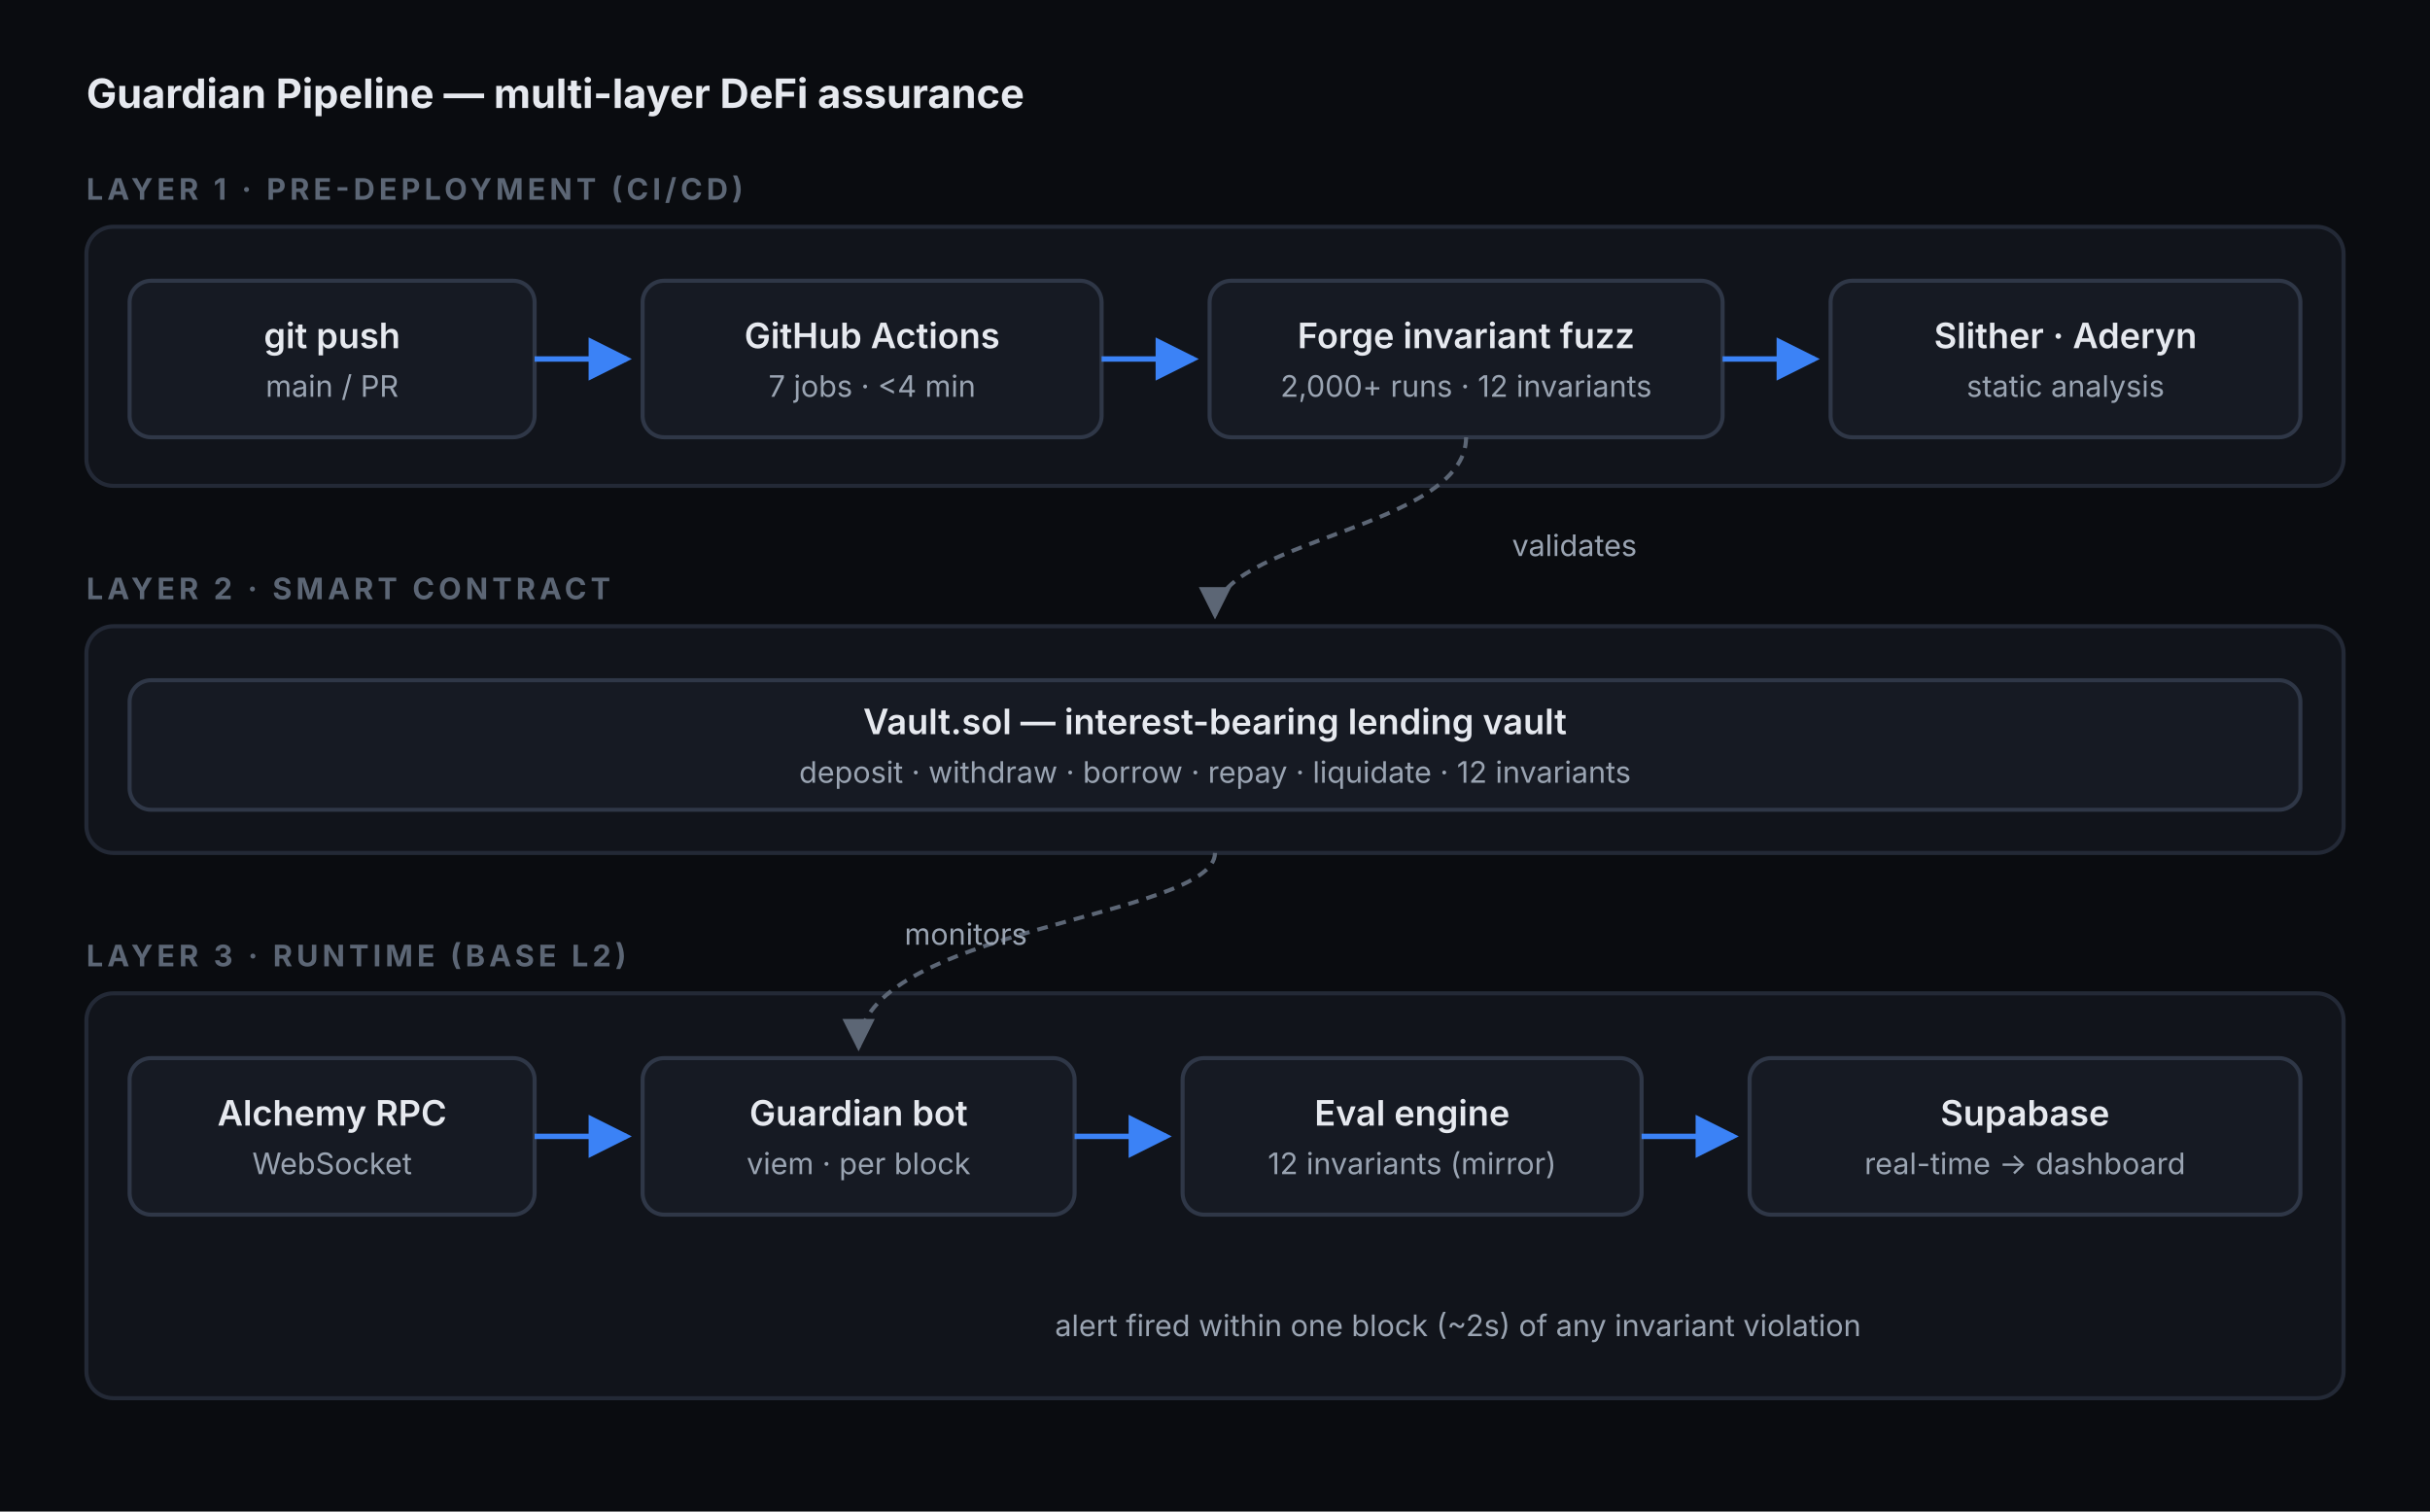
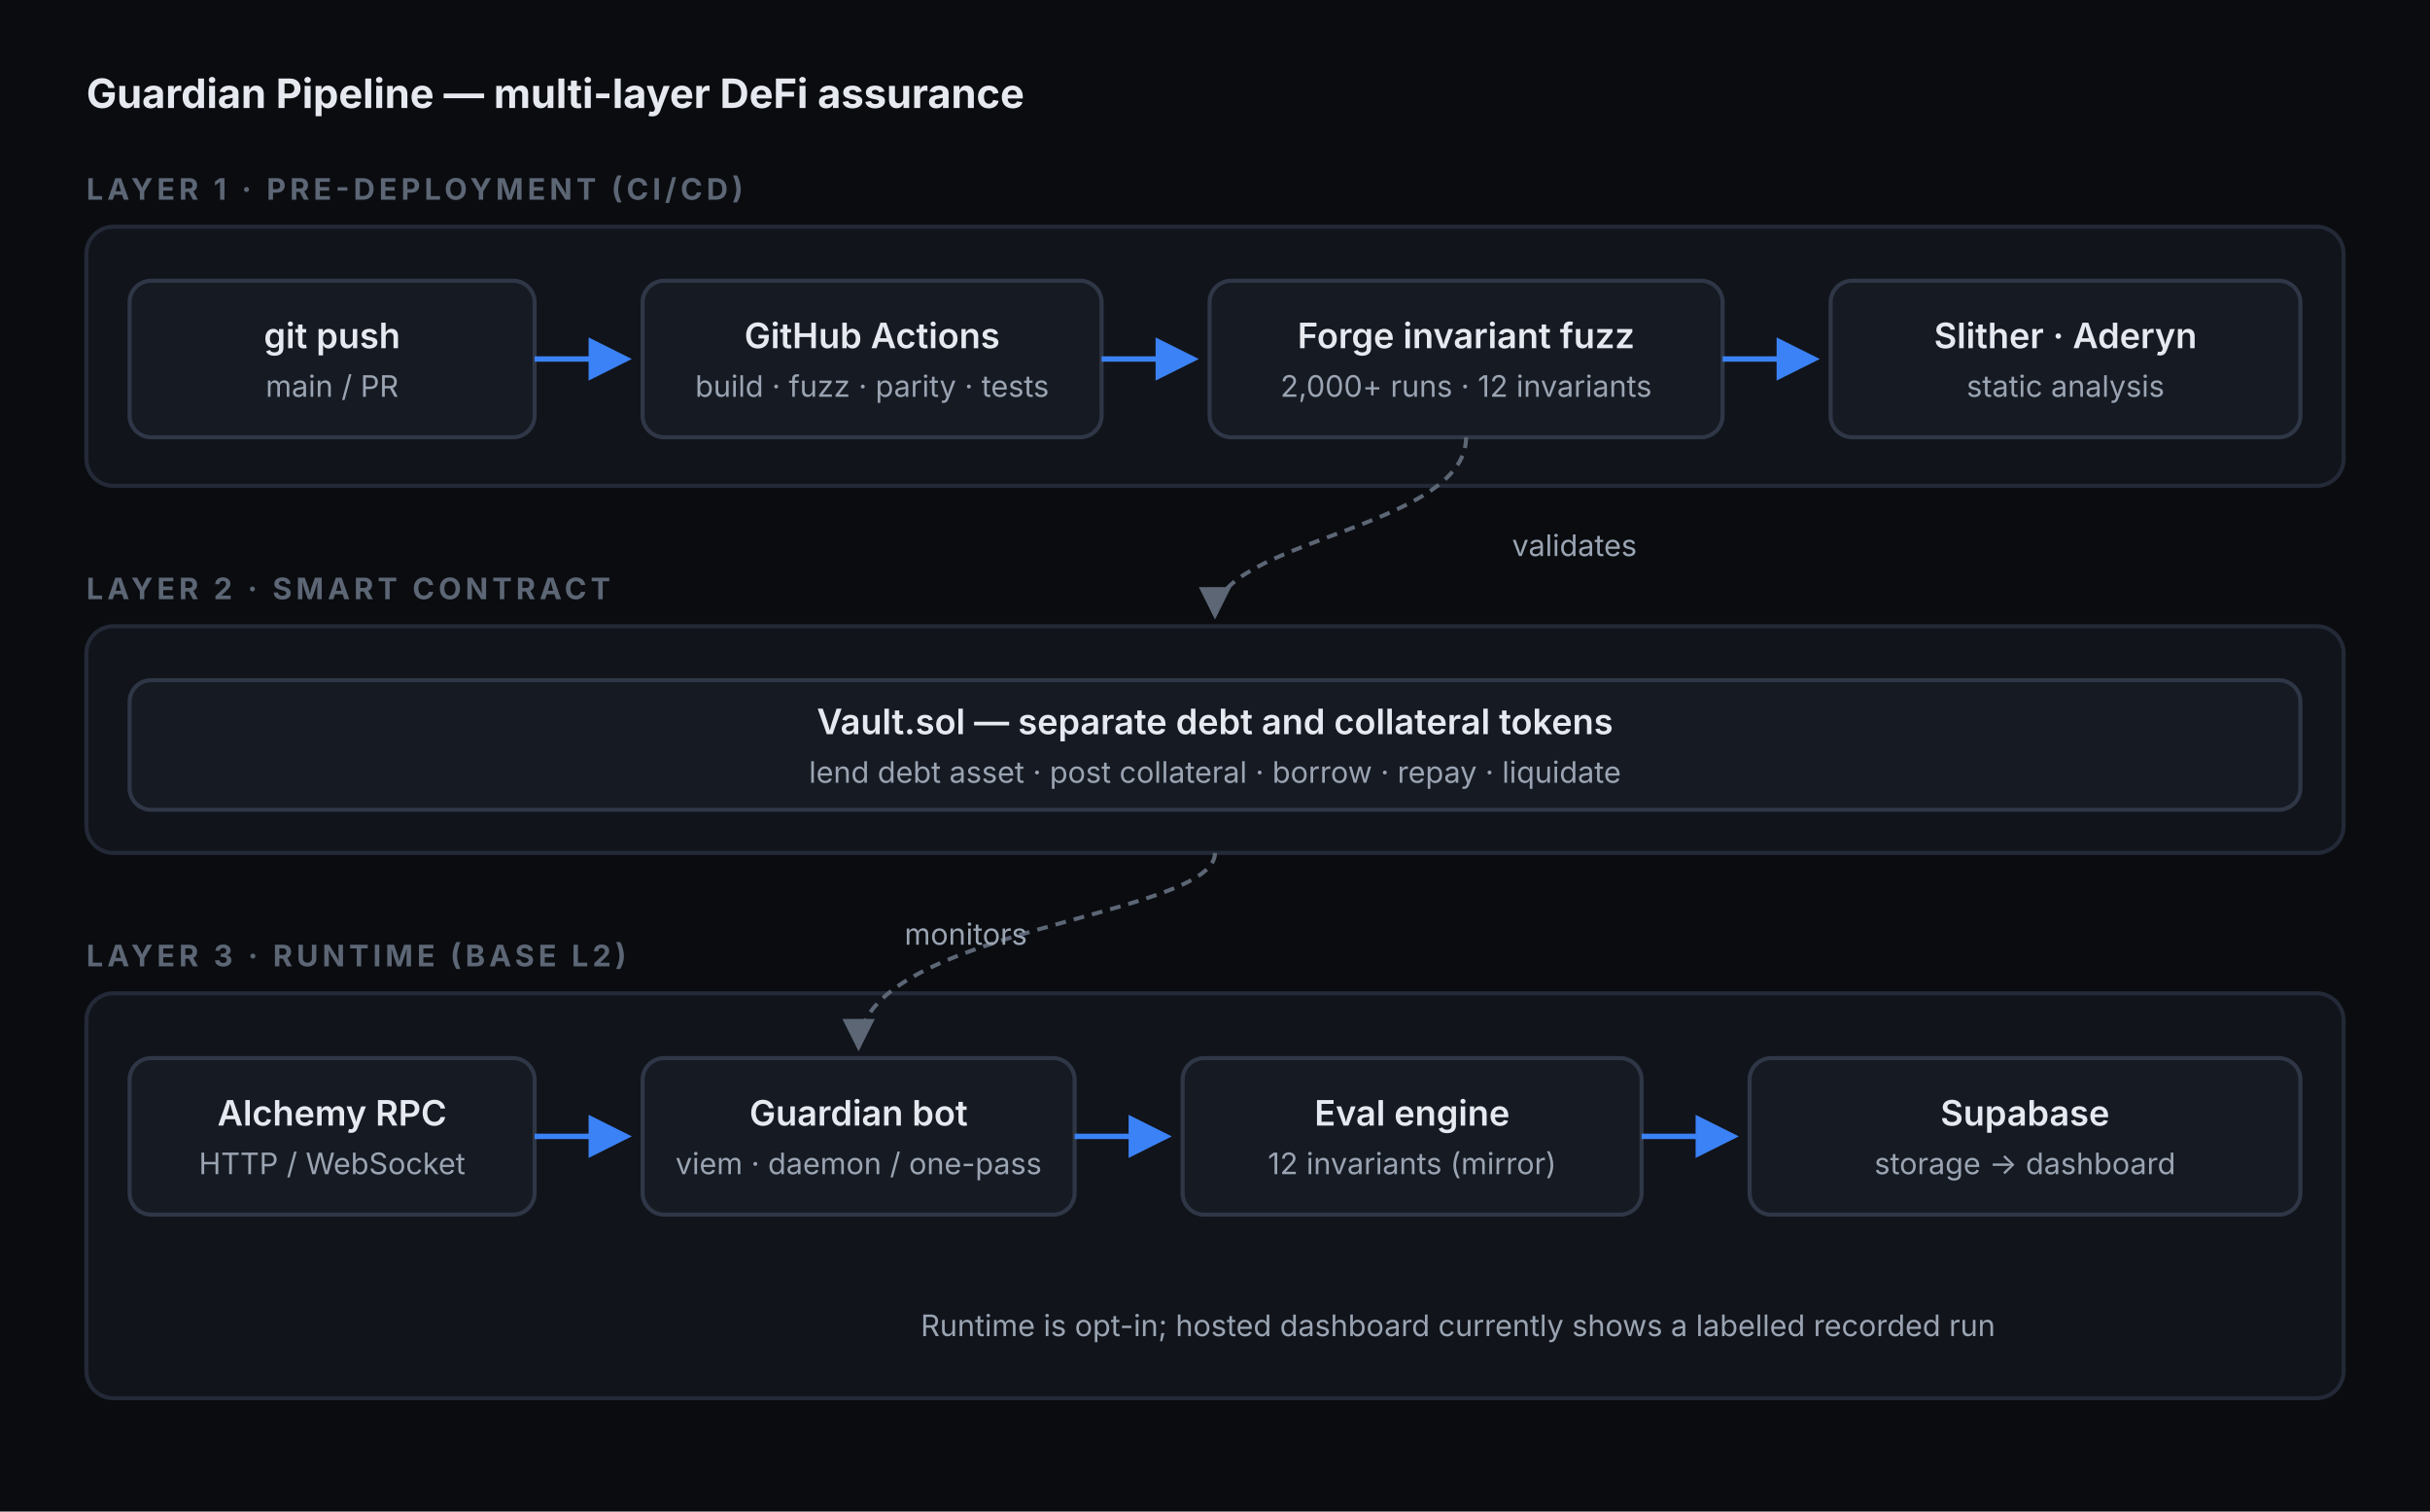
<svg xmlns="http://www.w3.org/2000/svg" width="900" height="560" viewBox="0 0 900 560" font-family="-apple-system, BlinkMacSystemFont, 'Segoe UI', sans-serif">
  <defs>
    <style>
      .bg { fill: #0a0c10; }
      .panel { fill: #11141b; stroke: #232936; stroke-width: 1.5; rx: 10; }
      .box { fill: #161a23; stroke: #2f3747; stroke-width: 1.5; }
      .accent { fill: #0052ff; }
      .title { fill: #e6e9ef; font-size: 15px; font-weight: 650; }
      .label { fill: #e6e9ef; font-size: 13px; font-weight: 600; }
      .sub { fill: #9aa4b2; font-size: 11px; }
      .layer { fill: #5c6675; font-size: 11px; font-weight: 700; letter-spacing: 1.5px; }
      .flow { stroke: #3b82f6; stroke-width: 2; fill: none; marker-end: url(#arrow); }
      .flowdim { stroke: #5c6675; stroke-width: 1.5; fill: none; stroke-dasharray: 4 3; marker-end: url(#arrowdim); }
    </style>
    <marker id="arrow" markerWidth="9" markerHeight="9" refX="7" refY="4" orient="auto">
      <path d="M0,0 L8,4 L0,8 Z" fill="#3b82f6" />
    </marker>
    <marker id="arrowdim" markerWidth="9" markerHeight="9" refX="7" refY="4" orient="auto">
      <path d="M0,0 L8,4 L0,8 Z" fill="#5c6675" />
    </marker>
  </defs>
  <rect class="bg" width="900" height="560" />
  <text x="32" y="40" class="title">Guardian Pipeline — multi-layer DeFi assurance</text>
  <text x="32" y="74" class="layer">LAYER 1 · PRE-DEPLOYMENT (CI/CD)</text>
  <rect class="panel" x="32" y="84" width="836" height="96" rx="10" />
  <rect class="box" x="48" y="104" width="150" height="58" rx="8" />
  <text x="123" y="129" class="label" text-anchor="middle">git push</text>
  <text x="123" y="147" class="sub" text-anchor="middle">main / PR</text>
  <rect class="box" x="238" y="104" width="170" height="58" rx="8" />
  <text x="323" y="129" class="label" text-anchor="middle">GitHub Actions</text>
-   <text x="323" y="147" class="sub" text-anchor="middle">7 jobs · &lt;4 min</text>
+   <text x="323" y="147" class="sub" text-anchor="middle">build · fuzz · parity · tests</text>
  <rect class="box" x="448" y="104" width="190" height="58" rx="8" />
  <text x="543" y="129" class="label" text-anchor="middle">Forge invariant fuzz</text>
  <text x="543" y="147" class="sub" text-anchor="middle">2,000+ runs · 12 invariants</text>
  <rect class="box" x="678" y="104" width="174" height="58" rx="8" />
  <text x="765" y="129" class="label" text-anchor="middle">Slither · Aderyn</text>
  <text x="765" y="147" class="sub" text-anchor="middle">static analysis</text>
  <line class="flow" x1="198" y1="133" x2="232" y2="133" />
  <line class="flow" x1="408" y1="133" x2="442" y2="133" />
  <line class="flow" x1="638" y1="133" x2="672" y2="133" />
  <text x="32" y="222" class="layer">LAYER 2 · SMART CONTRACT</text>
  <rect class="panel" x="32" y="232" width="836" height="84" rx="10" />
  <rect class="box" x="48" y="252" width="804" height="48" rx="8" />
-   <text x="450" y="272" class="label" text-anchor="middle">Vault.sol — interest-bearing lending vault</text>
-   <text x="450" y="290" class="sub" text-anchor="middle">deposit · withdraw · borrow · repay · liquidate  ·  12 invariants</text>
+   <text x="450" y="272" class="label" text-anchor="middle">Vault.sol — separate debt and collateral tokens</text>
+   <text x="450" y="290" class="sub" text-anchor="middle">lend debt asset · post collateral · borrow · repay · liquidate</text>
  <text x="32" y="358" class="layer">LAYER 3 · RUNTIME (BASE L2)</text>
  <rect class="panel" x="32" y="368" width="836" height="150" rx="10" />
  <rect class="box" x="48" y="392" width="150" height="58" rx="8" />
  <text x="123" y="417" class="label" text-anchor="middle">Alchemy RPC</text>
-   <text x="123" y="435" class="sub" text-anchor="middle">WebSocket</text>
+   <text x="123" y="435" class="sub" text-anchor="middle">HTTP / WebSocket</text>
  <rect class="box" x="238" y="392" width="160" height="58" rx="8" />
  <text x="318" y="417" class="label" text-anchor="middle">Guardian bot</text>
-   <text x="318" y="435" class="sub" text-anchor="middle">viem · per block</text>
+   <text x="318" y="435" class="sub" text-anchor="middle">viem · daemon / one-pass</text>
  <rect class="box" x="438" y="392" width="170" height="58" rx="8" />
  <text x="523" y="417" class="label" text-anchor="middle">Eval engine</text>
  <text x="523" y="435" class="sub" text-anchor="middle">12 invariants (mirror)</text>
  <rect class="box" x="648" y="392" width="204" height="58" rx="8" />
  <text x="750" y="417" class="label" text-anchor="middle">Supabase</text>
-   <text x="750" y="435" class="sub" text-anchor="middle">real-time → dashboard</text>
+   <text x="750" y="435" class="sub" text-anchor="middle">storage → dashboard</text>
  <line class="flow" x1="198" y1="421" x2="232" y2="421" />
  <line class="flow" x1="398" y1="421" x2="432" y2="421" />
  <line class="flow" x1="608" y1="421" x2="642" y2="421" />
-   <text x="540" y="495" class="sub" text-anchor="middle">alert fired within one block (~2s) of any invariant violation</text>
+   <text x="540" y="495" class="sub" text-anchor="middle">Runtime is opt-in; hosted dashboard currently shows a labelled recorded run</text>
  <path class="flowdim" d="M543,162 C543,196 450,200 450,228" />
  <text x="560" y="206" class="sub">validates</text>
  <path class="flowdim" d="M450,316 C450,340 318,344 318,388" />
  <text x="335" y="350" class="sub">monitors</text>
</svg>
